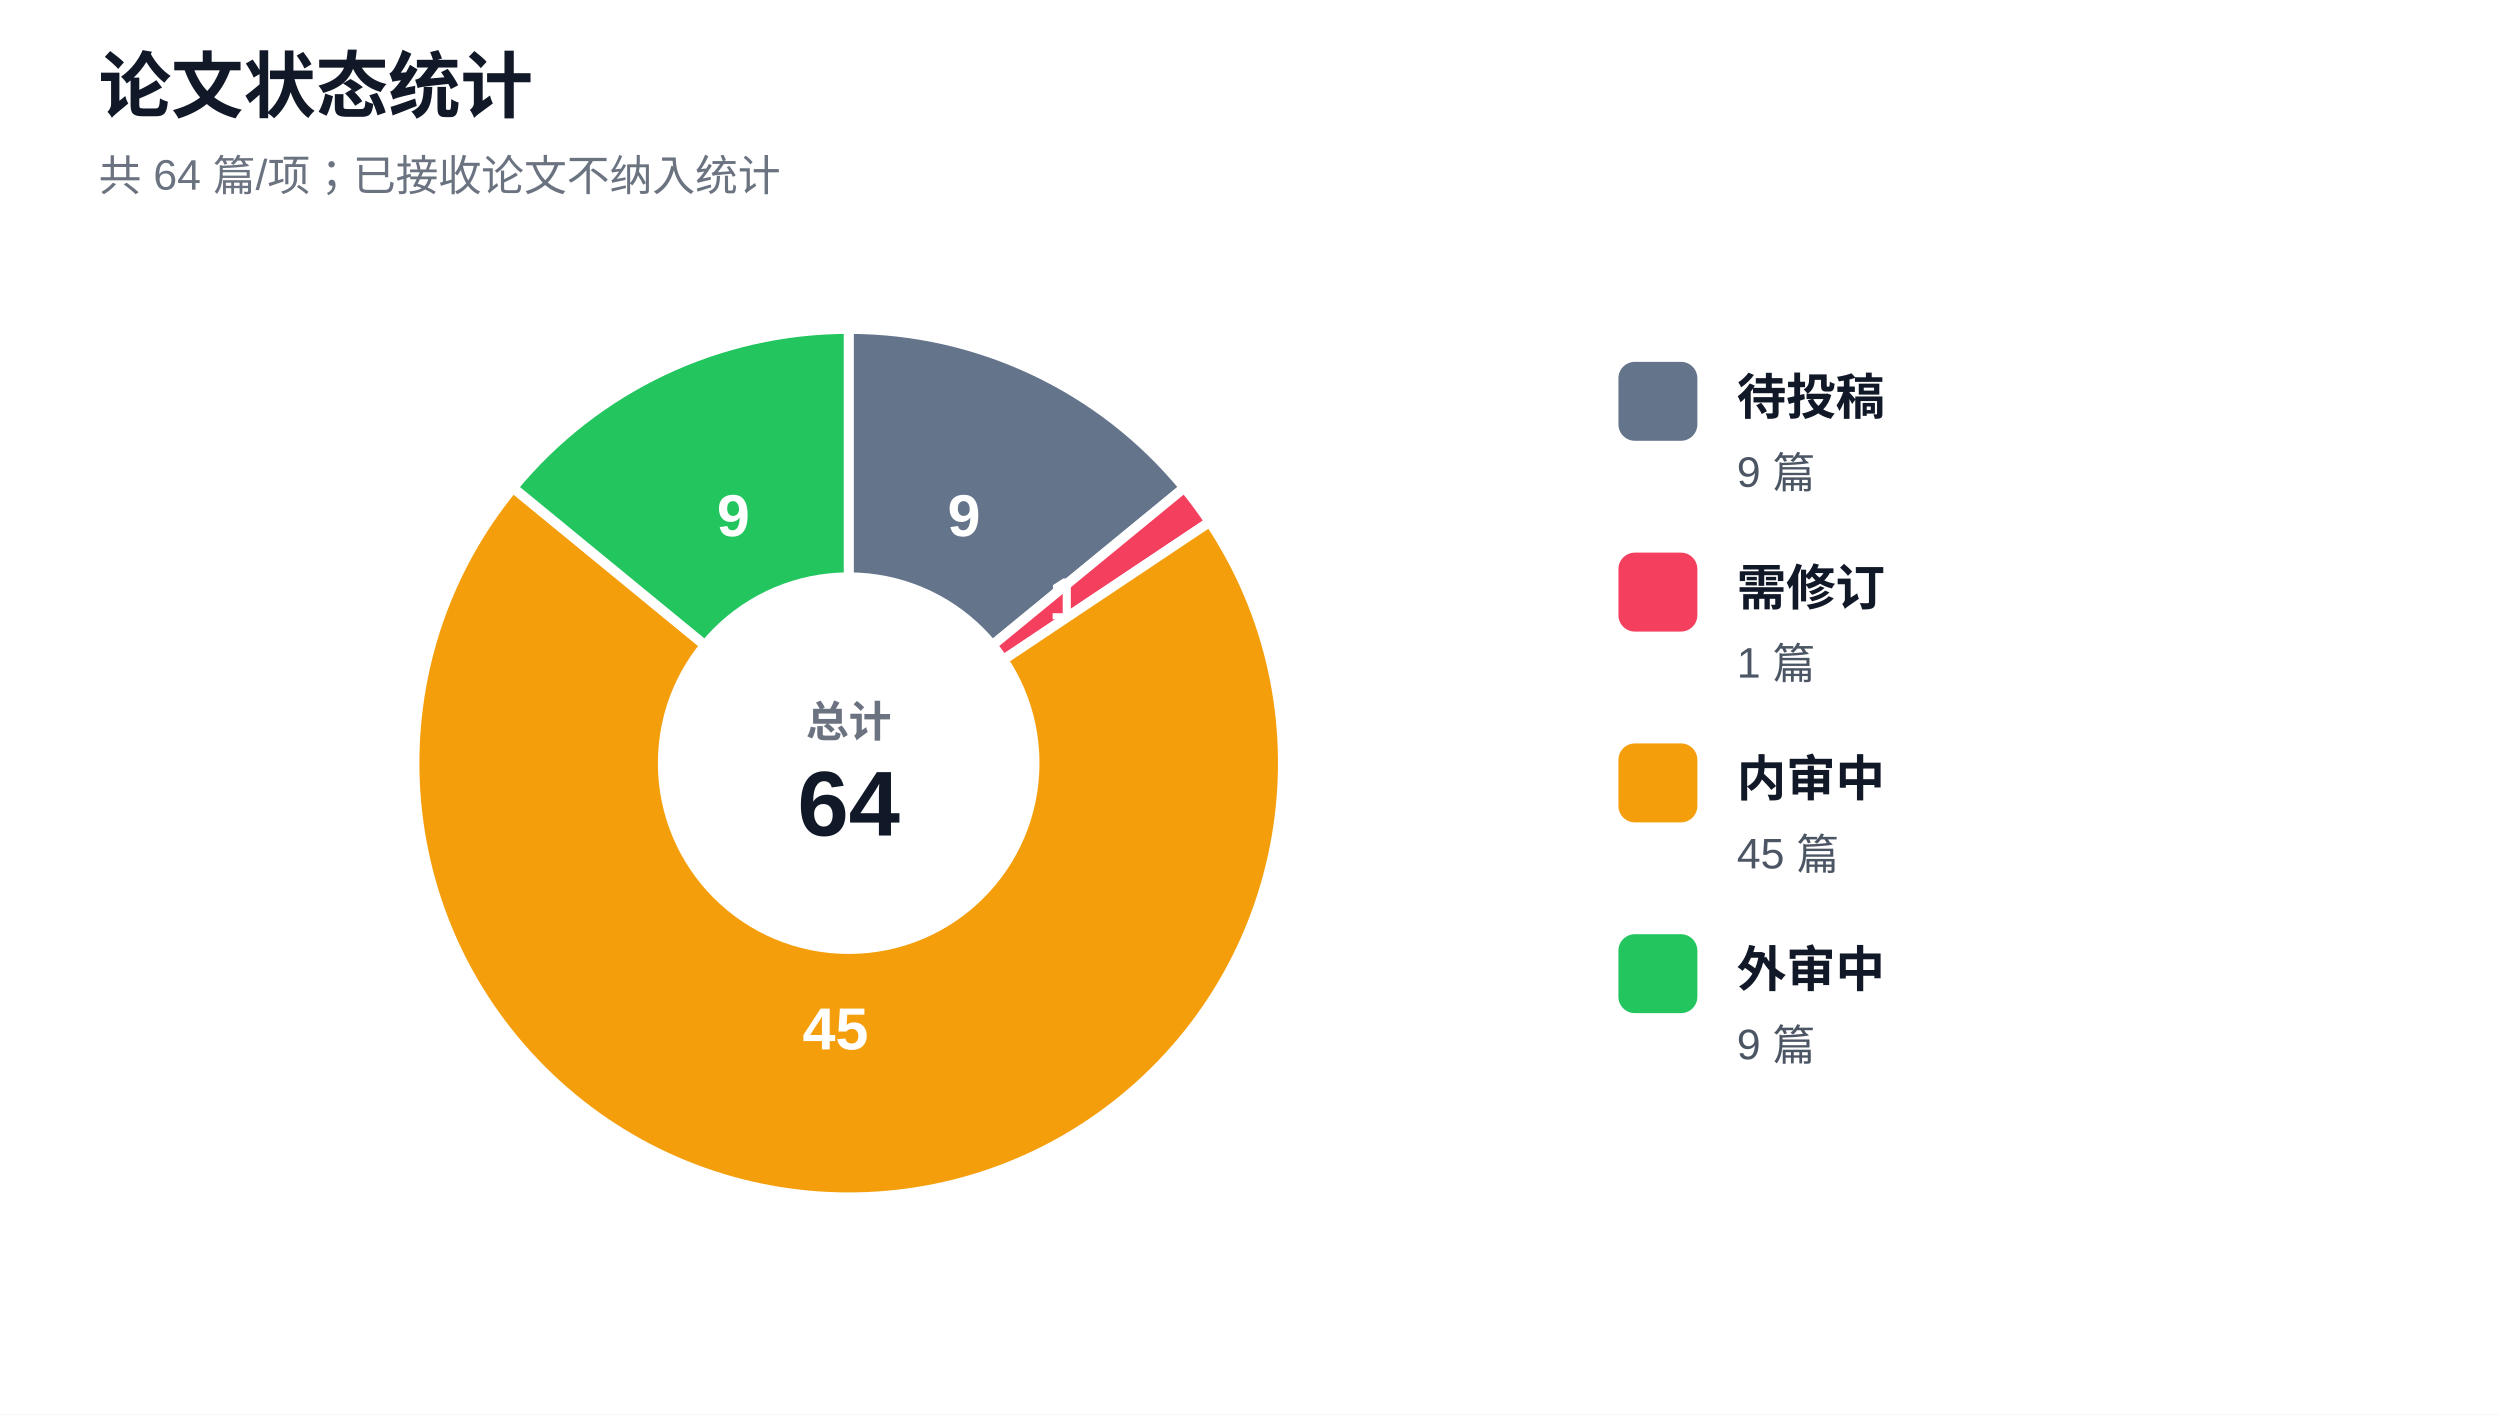
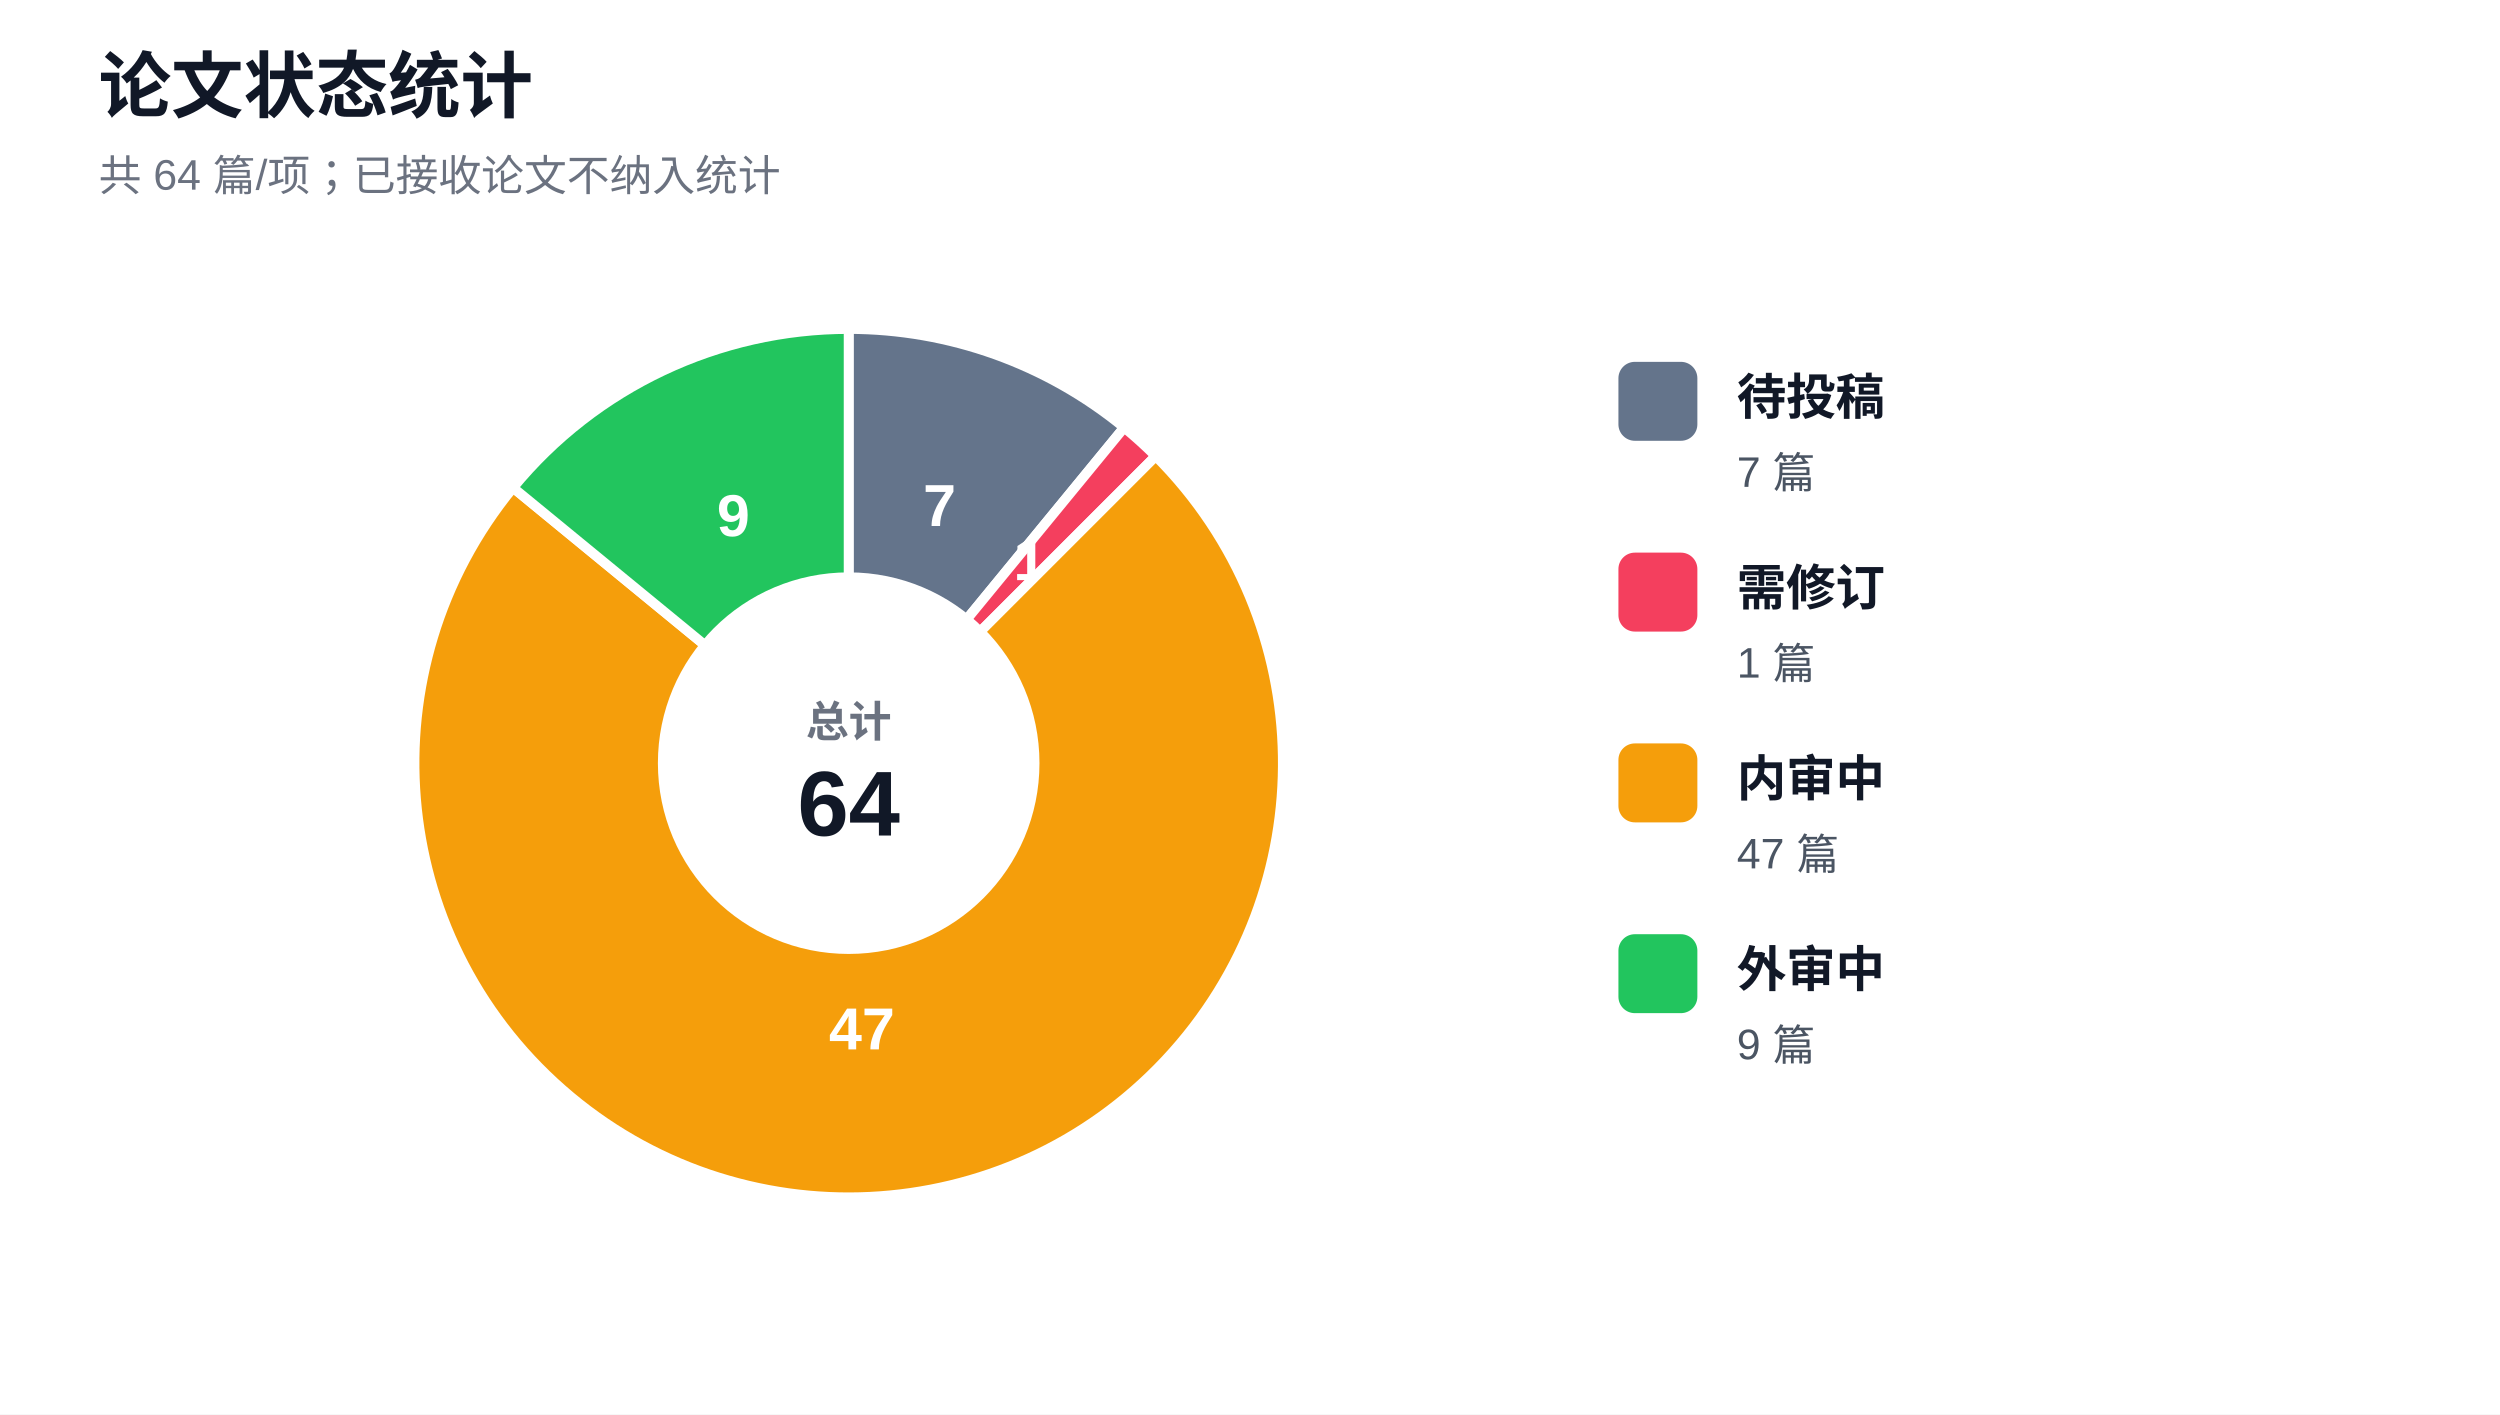
<svg xmlns="http://www.w3.org/2000/svg" width="760" height="430" viewBox="0 0 760 430" role="img" aria-labelledby="title desc">
  <rect width="760" height="430" fill="#ffffff" />
  <text x="30" y="34" fill="#111827" font-family="Arial, Microsoft YaHei, sans-serif" font-size="22" font-weight="700">论文状态统计</text>
  <text x="30" y="58" fill="#6b7280" font-family="Arial, Microsoft YaHei, sans-serif" font-size="13">共 64 篇/项；已接收论文不纳入统计</text>
  <g font-family="Arial, Microsoft YaHei, sans-serif">
-     <path d="M 258 232 L 258 100 A 132 132 0 0 1 360.037 148.26 Z" fill="#64748b" stroke="#ffffff" stroke-width="3" />
-     <text x="293.06" y="157.873" fill="#ffffff" font-size="18" font-weight="800" text-anchor="middle" dominant-baseline="middle">9</text>
-     <path d="M 258 232 L 360.037 148.26 A 132 132 0 0 1 367.754 158.665 Z" fill="#f43f5e" stroke="#ffffff" stroke-width="3" />
-     <text x="323.863" y="183.153" fill="#ffffff" font-size="18" font-weight="800" text-anchor="middle" dominant-baseline="middle">1</text>
-     <path d="M 258 232 L 367.754 158.665 A 132 132 0 1 1 155.963 148.26 Z" fill="#f59e0b" stroke="#ffffff" stroke-width="3" />
-     <text x="253.976" y="313.901" fill="#ffffff" font-size="18" font-weight="800" text-anchor="middle" dominant-baseline="middle">45</text>
+     <path d="M 258 232 L 258 100 A 132 132 0 0 1 341.74 129.963 Z" fill="#64748b" stroke="#ffffff" stroke-width="3" />
+     <text x="285.625" y="154.793" fill="#ffffff" font-size="18" font-weight="800" text-anchor="middle" dominant-baseline="middle">7</text>
+     <path d="M 258 232 L 341.74 129.963 A 132 132 0 0 1 351.338 138.662 Z" fill="#f43f5e" stroke="#ffffff" stroke-width="3" />
+     <text x="313.068" y="171.242" fill="#ffffff" font-size="18" font-weight="800" text-anchor="middle" dominant-baseline="middle">1</text>
+     <path d="M 258 232 L 351.338 138.662 A 132 132 0 1 1 155.963 148.26 Z" fill="#f59e0b" stroke="#ffffff" stroke-width="3" />
+     <text x="262.024" y="313.901" fill="#ffffff" font-size="18" font-weight="800" text-anchor="middle" dominant-baseline="middle">47</text>
    <path d="M 258 232 L 155.963 148.26 A 132 132 0 0 1 258 100 Z" fill="#22c55e" stroke="#ffffff" stroke-width="3" />
    <text x="222.94" y="157.873" fill="#ffffff" font-size="18" font-weight="800" text-anchor="middle" dominant-baseline="middle">9</text>
    <circle cx="258" cy="232" r="58" fill="#ffffff" />
    <text x="258" y="224" fill="#6b7280" font-size="13" font-weight="700" text-anchor="middle">总计</text>
    <text x="258" y="254" fill="#111827" font-size="28" font-weight="700" text-anchor="middle">64</text>
  </g>
  <g font-family="Arial, Microsoft YaHei, sans-serif">
    <rect x="492" y="110" width="24" height="24" rx="5" fill="#64748b" />
    <text x="528" y="126" fill="#111827" font-size="15" font-weight="700">待投稿</text>
-     <text x="528" y="148" fill="#4b5563" font-size="13">9 篇</text>
+     <text x="528" y="148" fill="#4b5563" font-size="13">7 篇</text>
    <rect x="492" y="168" width="24" height="24" rx="5" fill="#f43f5e" />
    <text x="528" y="184" fill="#111827" font-size="15" font-weight="700">需修订</text>
    <text x="528" y="206" fill="#4b5563" font-size="13">1 篇</text>
    <rect x="492" y="226" width="24" height="24" rx="5" fill="#f59e0b" />
    <text x="528" y="242" fill="#111827" font-size="15" font-weight="700">内审中</text>
-     <text x="528" y="264" fill="#4b5563" font-size="13">45 篇</text>
+     <text x="528" y="264" fill="#4b5563" font-size="13">47 篇</text>
    <rect x="492" y="284" width="24" height="24" rx="5" fill="#22c55e" />
    <text x="528" y="300" fill="#111827" font-size="15" font-weight="700">外审中</text>
    <text x="528" y="322" fill="#4b5563" font-size="13">9 篇</text>
  </g>
</svg>
